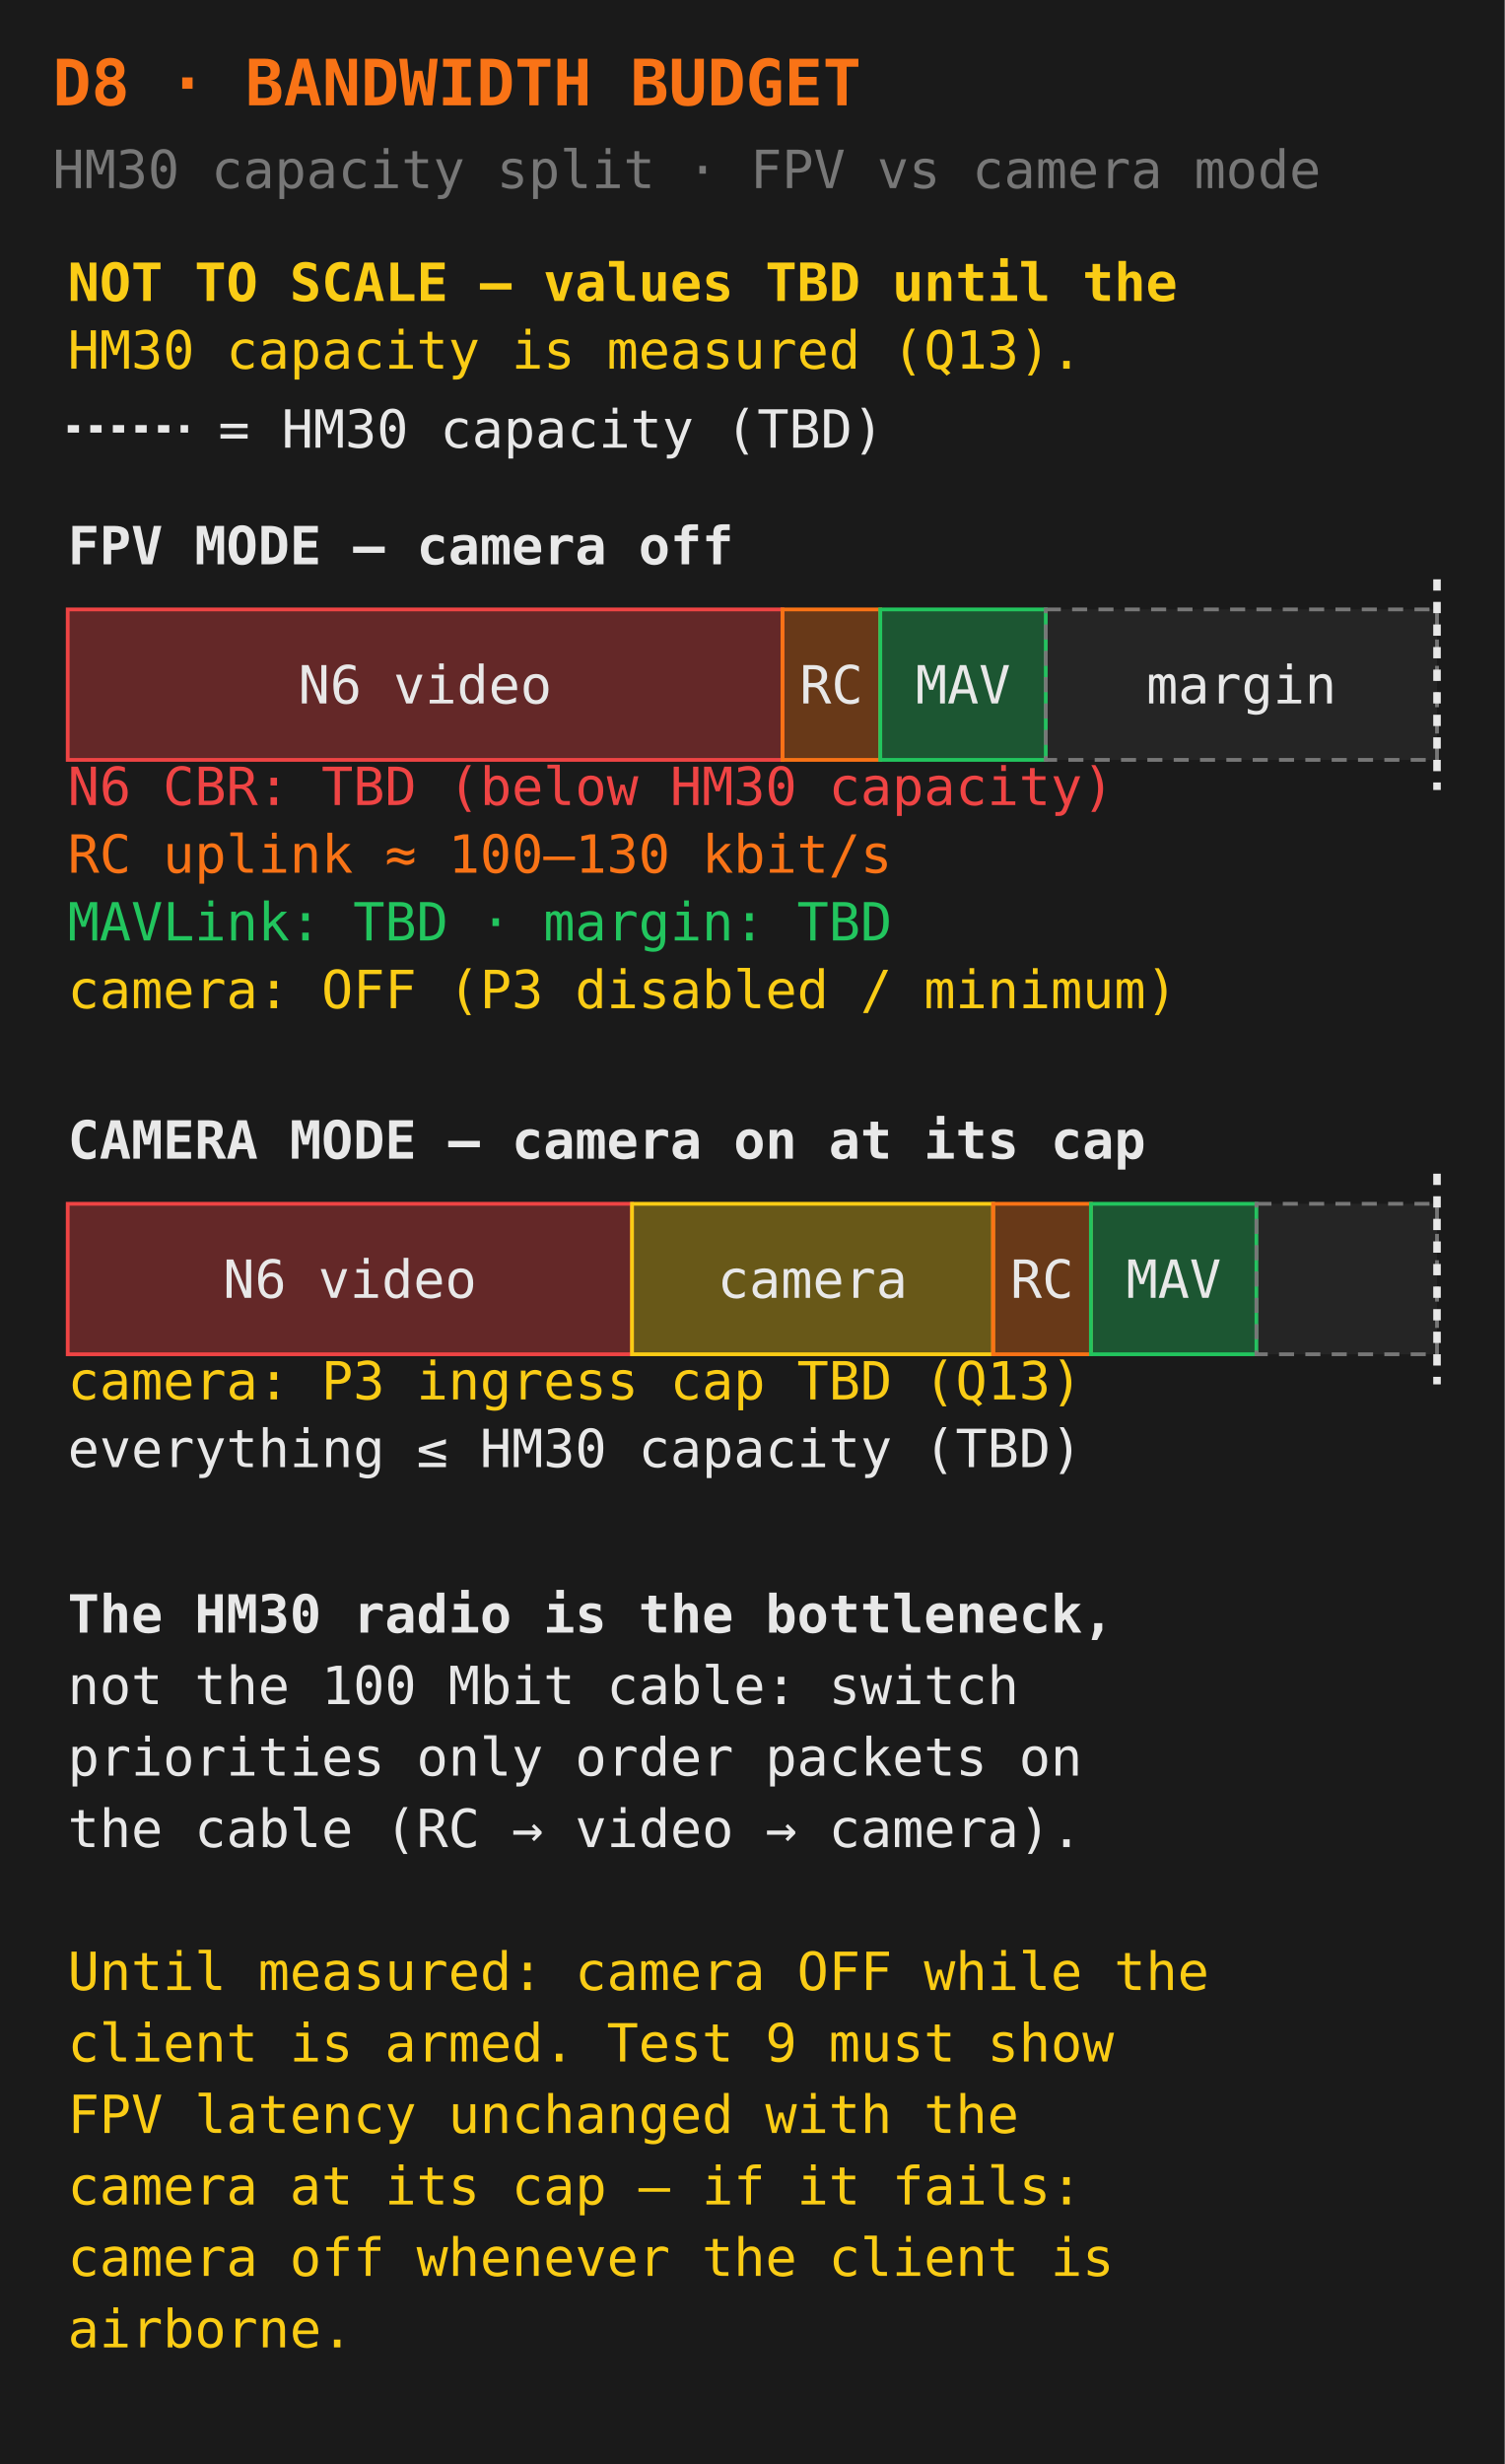
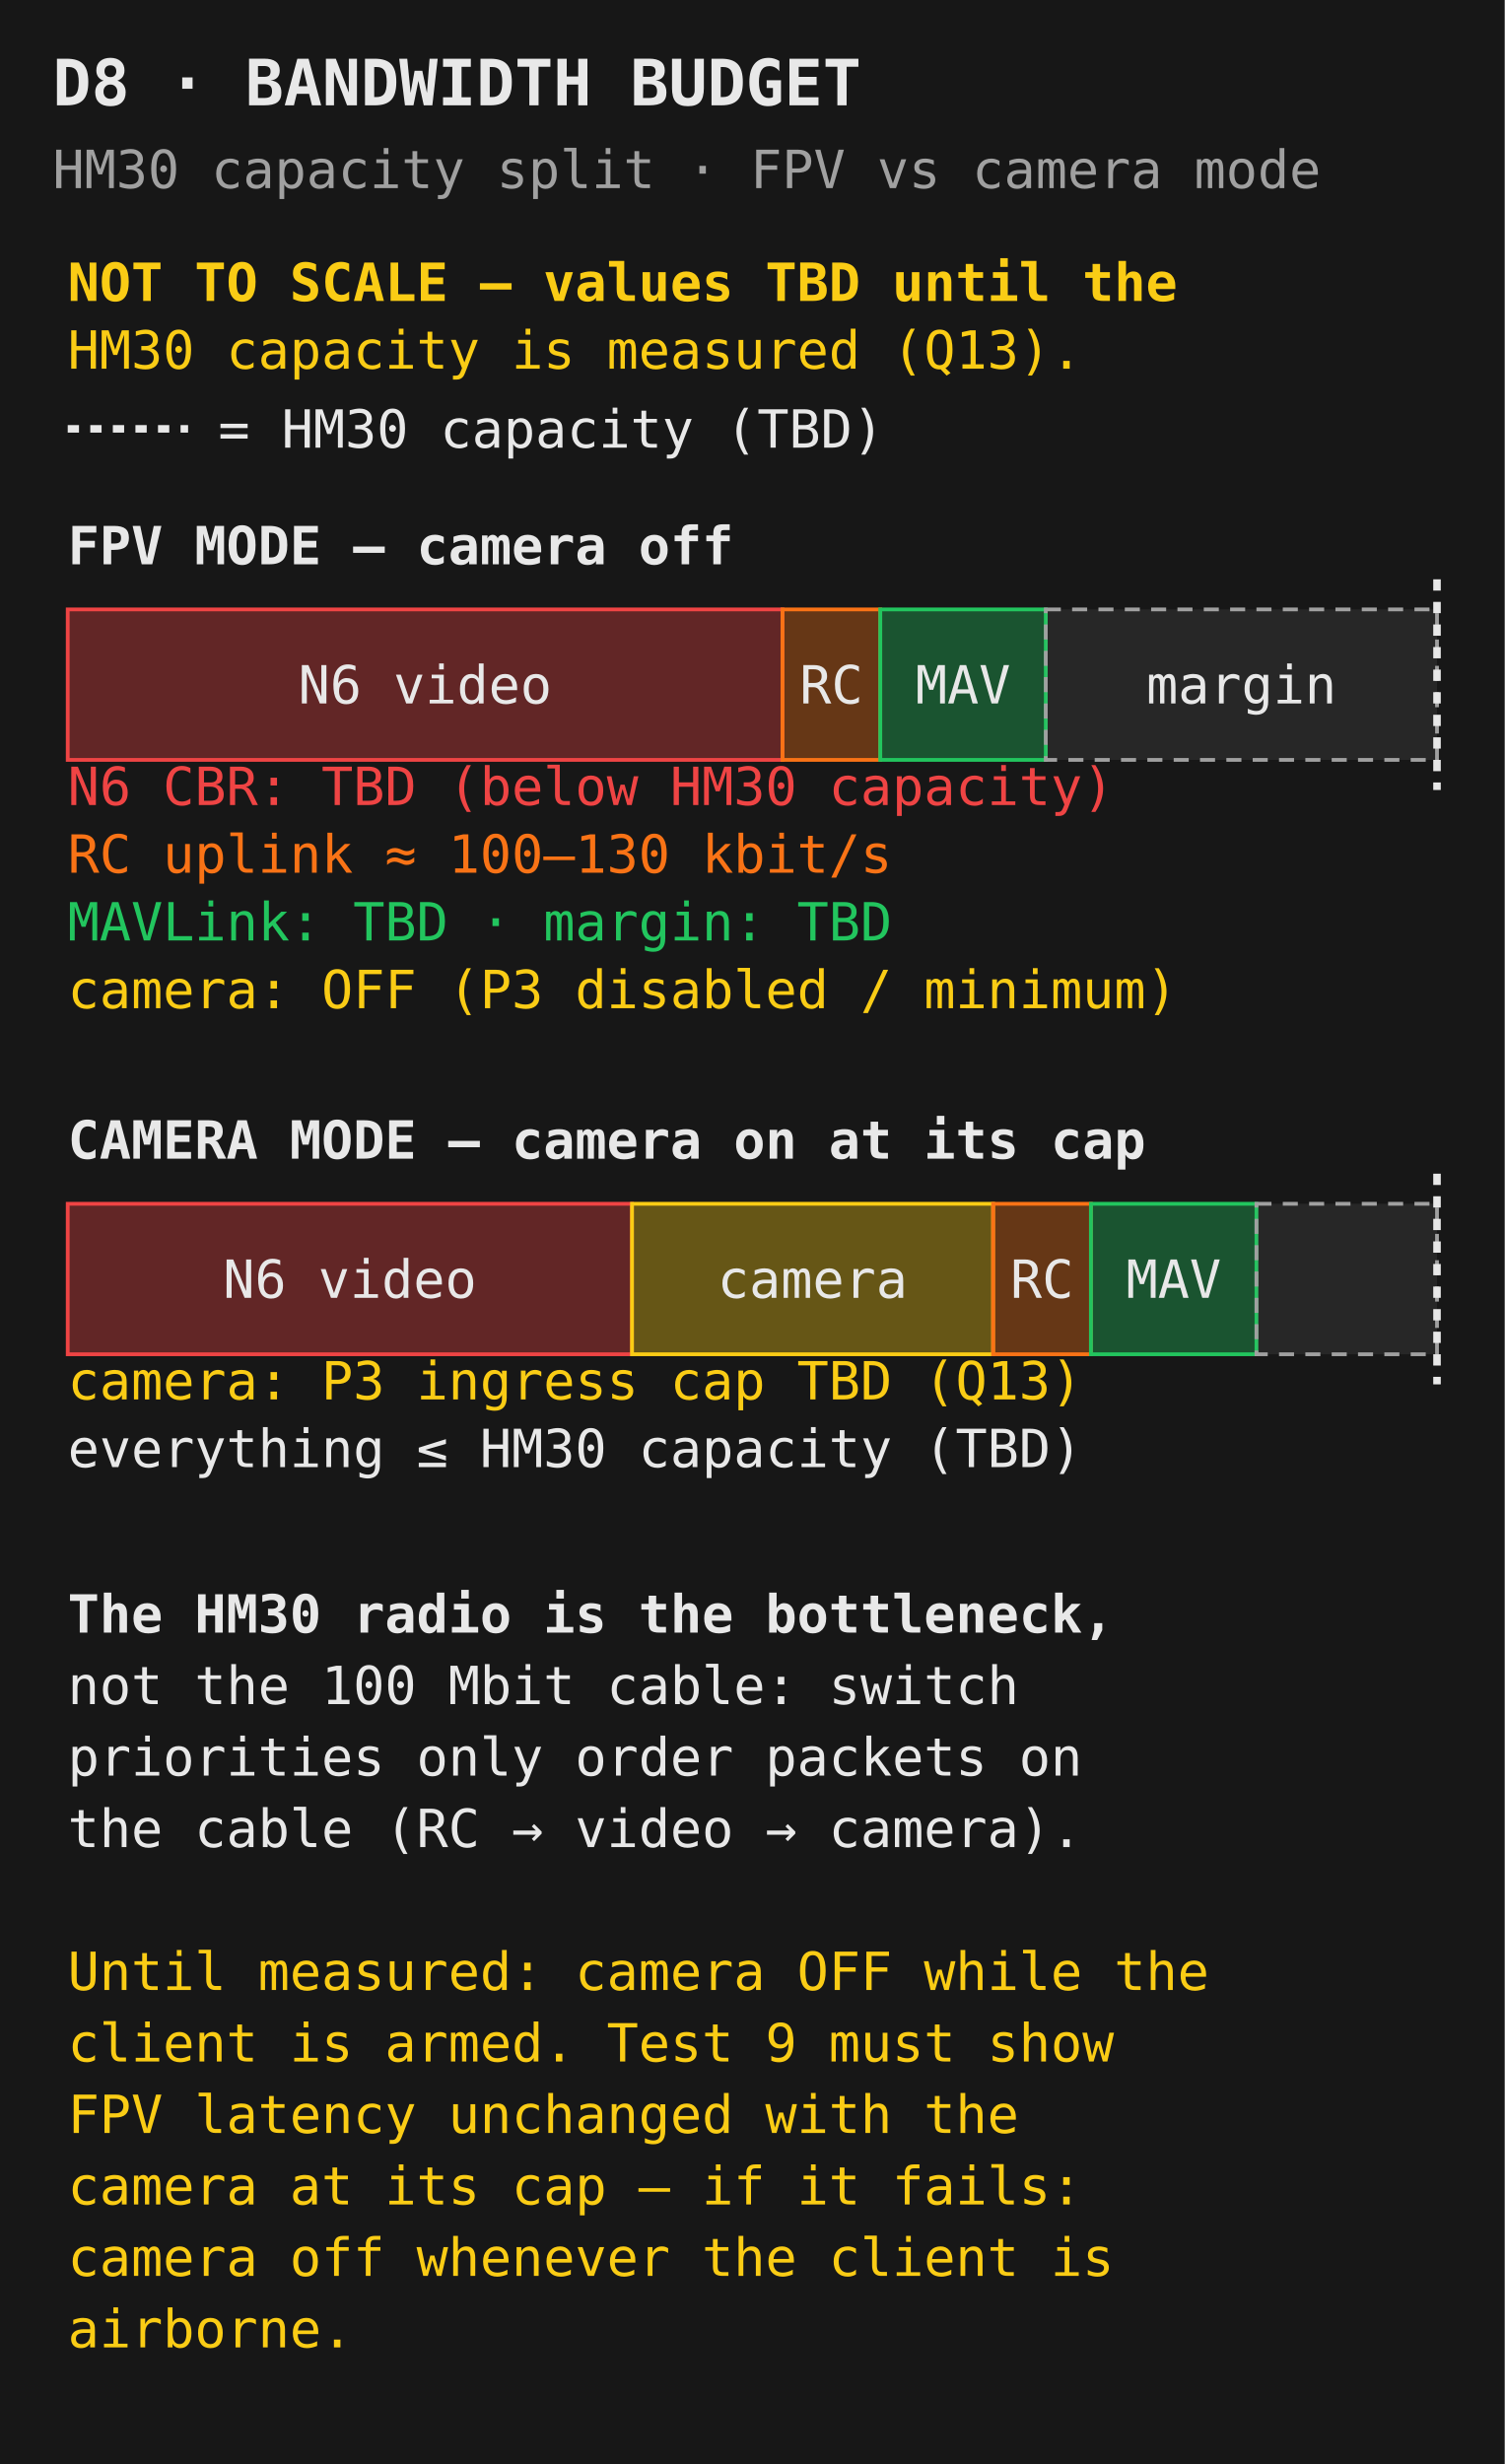
<svg xmlns="http://www.w3.org/2000/svg" viewBox="0 0 400 655" width="400" height="655" role="img" aria-labelledby="title desc" font-family="'Share Tech Mono', Consolas, 'DejaVu Sans Mono', Menlo, monospace" font-size="14" fill="#e8e8e8">
  <defs>
    <marker id="ah-bg" viewBox="0 0 10 10" refX="9" refY="5" markerWidth="9" markerHeight="9" markerUnits="userSpaceOnUse" orient="auto-start-reverse">
      <path d="M0,0 L10,5 L0,10 z" fill="#0f0f0f" />
    </marker>
    <marker id="ah-surf" viewBox="0 0 10 10" refX="9" refY="5" markerWidth="9" markerHeight="9" markerUnits="userSpaceOnUse" orient="auto-start-reverse">
-       <path d="M0,0 L10,5 L0,10 z" fill="#1a1a1a" />
+       <path d="M0,0 L10,5 L0,10 z" fill="#171717" />
    </marker>
    <marker id="ah-surf2" viewBox="0 0 10 10" refX="9" refY="5" markerWidth="9" markerHeight="9" markerUnits="userSpaceOnUse" orient="auto-start-reverse">
-       <path d="M0,0 L10,5 L0,10 z" fill="#222222" />
+       <path d="M0,0 L10,5 L0,10 z" fill="#1f1f1f" />
    </marker>
    <marker id="ah-border" viewBox="0 0 10 10" refX="9" refY="5" markerWidth="9" markerHeight="9" markerUnits="userSpaceOnUse" orient="auto-start-reverse">
-       <path d="M0,0 L10,5 L0,10 z" fill="#2a2a2a" />
+       <path d="M0,0 L10,5 L0,10 z" fill="#262626" />
    </marker>
    <marker id="ah-border2" viewBox="0 0 10 10" refX="9" refY="5" markerWidth="9" markerHeight="9" markerUnits="userSpaceOnUse" orient="auto-start-reverse">
      <path d="M0,0 L10,5 L0,10 z" fill="#333333" />
    </marker>
    <marker id="ah-text" viewBox="0 0 10 10" refX="9" refY="5" markerWidth="9" markerHeight="9" markerUnits="userSpaceOnUse" orient="auto-start-reverse">
      <path d="M0,0 L10,5 L0,10 z" fill="#e8e8e8" />
    </marker>
    <marker id="ah-muted" viewBox="0 0 10 10" refX="9" refY="5" markerWidth="9" markerHeight="9" markerUnits="userSpaceOnUse" orient="auto-start-reverse">
-       <path d="M0,0 L10,5 L0,10 z" fill="#777777" />
+       <path d="M0,0 L10,5 L0,10 z" fill="#a0a0a0" />
    </marker>
    <marker id="ah-accent" viewBox="0 0 10 10" refX="9" refY="5" markerWidth="9" markerHeight="9" markerUnits="userSpaceOnUse" orient="auto-start-reverse">
      <path d="M0,0 L10,5 L0,10 z" fill="#f97316" />
    </marker>
    <marker id="ah-amber" viewBox="0 0 10 10" refX="9" refY="5" markerWidth="9" markerHeight="9" markerUnits="userSpaceOnUse" orient="auto-start-reverse">
      <path d="M0,0 L10,5 L0,10 z" fill="#facc15" />
    </marker>
    <marker id="ah-red" viewBox="0 0 10 10" refX="9" refY="5" markerWidth="9" markerHeight="9" markerUnits="userSpaceOnUse" orient="auto-start-reverse">
      <path d="M0,0 L10,5 L0,10 z" fill="#ef4444" />
    </marker>
    <marker id="ah-green" viewBox="0 0 10 10" refX="9" refY="5" markerWidth="9" markerHeight="9" markerUnits="userSpaceOnUse" orient="auto-start-reverse">
      <path d="M0,0 L10,5 L0,10 z" fill="#22c55e" />
    </marker>
    <marker id="ah-dim" viewBox="0 0 10 10" refX="9" refY="5" markerWidth="9" markerHeight="9" markerUnits="userSpaceOnUse" orient="auto-start-reverse">
-       <path d="M0,0 L10,5 L0,10 z" fill="#444444" />
+       <path d="M0,0 L10,5 L0,10 z" fill="#6e6e6e" />
    </marker>
  </defs>
-   <rect width="400" height="655" fill="#1a1a1a" />
-   <text x="14" y="28" font-size="17" fill="#f97316" font-weight="bold">D8 · BANDWIDTH BUDGET</text>
-   <text x="14" y="50" fill="#777777">HM30 capacity split · FPV vs camera mode</text>
+   <rect width="400" height="655" fill="#171717" />
+   <text x="14" y="28" font-size="17" font-weight="bold">D8 · BANDWIDTH BUDGET</text>
+   <text x="14" y="50" fill="#a0a0a0">HM30 capacity split · FPV vs camera mode</text>
  <text x="18" y="80" fill="#facc15" font-weight="bold">NOT TO SCALE — values TBD until the</text>
  <text x="18" y="98" fill="#facc15">HM30 capacity is measured (Q13).</text>
  <line x1="18" y1="114" x2="50" y2="114" stroke="#e8e8e8" stroke-width="2" stroke-dasharray="3,3" />
  <text x="58" y="119">= HM30 capacity (TBD)</text>
  <text x="18" y="150" font-weight="bold">FPV MODE — camera off</text>
  <rect x="18" y="162" width="190" height="40" fill="#ef4444" fill-opacity="0.35" stroke="#ef4444" />
  <text x="113" y="187" text-anchor="middle">N6 video</text>
  <rect x="208" y="162" width="26" height="40" fill="#f97316" fill-opacity="0.35" stroke="#f97316" />
  <text x="221" y="187" text-anchor="middle">RC</text>
  <rect x="234" y="162" width="44" height="40" fill="#22c55e" fill-opacity="0.35" stroke="#22c55e" />
  <text x="256" y="187" text-anchor="middle">MAV</text>
-   <rect x="278" y="162" width="104" height="40" fill="#777777" fill-opacity="0.12" stroke="#777777" stroke-dasharray="4,3" />
+   <rect x="278" y="162" width="104" height="40" fill="#a0a0a0" fill-opacity="0.12" stroke="#a0a0a0" stroke-dasharray="4,3" />
  <text x="330" y="187" text-anchor="middle">margin</text>
  <line x1="382" y1="154" x2="382" y2="210" stroke="#e8e8e8" stroke-width="2" stroke-dasharray="3,3" />
  <text x="18" y="214" fill="#ef4444">N6 CBR: TBD (below HM30 capacity)</text>
  <text x="18" y="232" fill="#f97316">RC uplink ≈ 100–130 kbit/s</text>
  <text x="18" y="250" fill="#22c55e">MAVLink: TBD · margin: TBD</text>
  <text x="18" y="268" fill="#facc15">camera: OFF (P3 disabled / minimum)</text>
  <text x="18" y="308" font-weight="bold">CAMERA MODE — camera on at its cap</text>
  <rect x="18" y="320" width="150" height="40" fill="#ef4444" fill-opacity="0.35" stroke="#ef4444" />
  <text x="93" y="345" text-anchor="middle">N6 video</text>
  <rect x="168" y="320" width="96" height="40" fill="#facc15" fill-opacity="0.35" stroke="#facc15" />
  <text x="216" y="345" text-anchor="middle">camera</text>
  <rect x="264" y="320" width="26" height="40" fill="#f97316" fill-opacity="0.35" stroke="#f97316" />
  <text x="277" y="345" text-anchor="middle">RC</text>
  <rect x="290" y="320" width="44" height="40" fill="#22c55e" fill-opacity="0.35" stroke="#22c55e" />
  <text x="312" y="345" text-anchor="middle">MAV</text>
-   <rect x="334" y="320" width="48" height="40" fill="#777777" fill-opacity="0.12" stroke="#777777" stroke-dasharray="4,3" />
+   <rect x="334" y="320" width="48" height="40" fill="#a0a0a0" fill-opacity="0.12" stroke="#a0a0a0" stroke-dasharray="4,3" />
  <line x1="382" y1="312" x2="382" y2="368" stroke="#e8e8e8" stroke-width="2" stroke-dasharray="3,3" />
  <text x="18" y="372" fill="#facc15">camera: P3 ingress cap TBD (Q13)</text>
  <text x="18" y="390">everything ≤ HM30 capacity (TBD)</text>
  <text x="18" y="434" font-weight="bold">The HM30 radio is the bottleneck,</text>
  <text x="18" y="453">not the 100 Mbit cable: switch</text>
  <text x="18" y="472">priorities only order packets on</text>
  <text x="18" y="491">the cable (RC → video → camera).</text>
  <text x="18" y="510" />
  <text x="18" y="529" fill="#facc15">Until measured: camera OFF while the</text>
  <text x="18" y="548" fill="#facc15">client is armed. Test 9 must show</text>
  <text x="18" y="567" fill="#facc15">FPV latency unchanged with the</text>
  <text x="18" y="586" fill="#facc15">camera at its cap — if it fails:</text>
  <text x="18" y="605" fill="#facc15">camera off whenever the client is</text>
  <text x="18" y="624" fill="#facc15">airborne.</text>
</svg>
